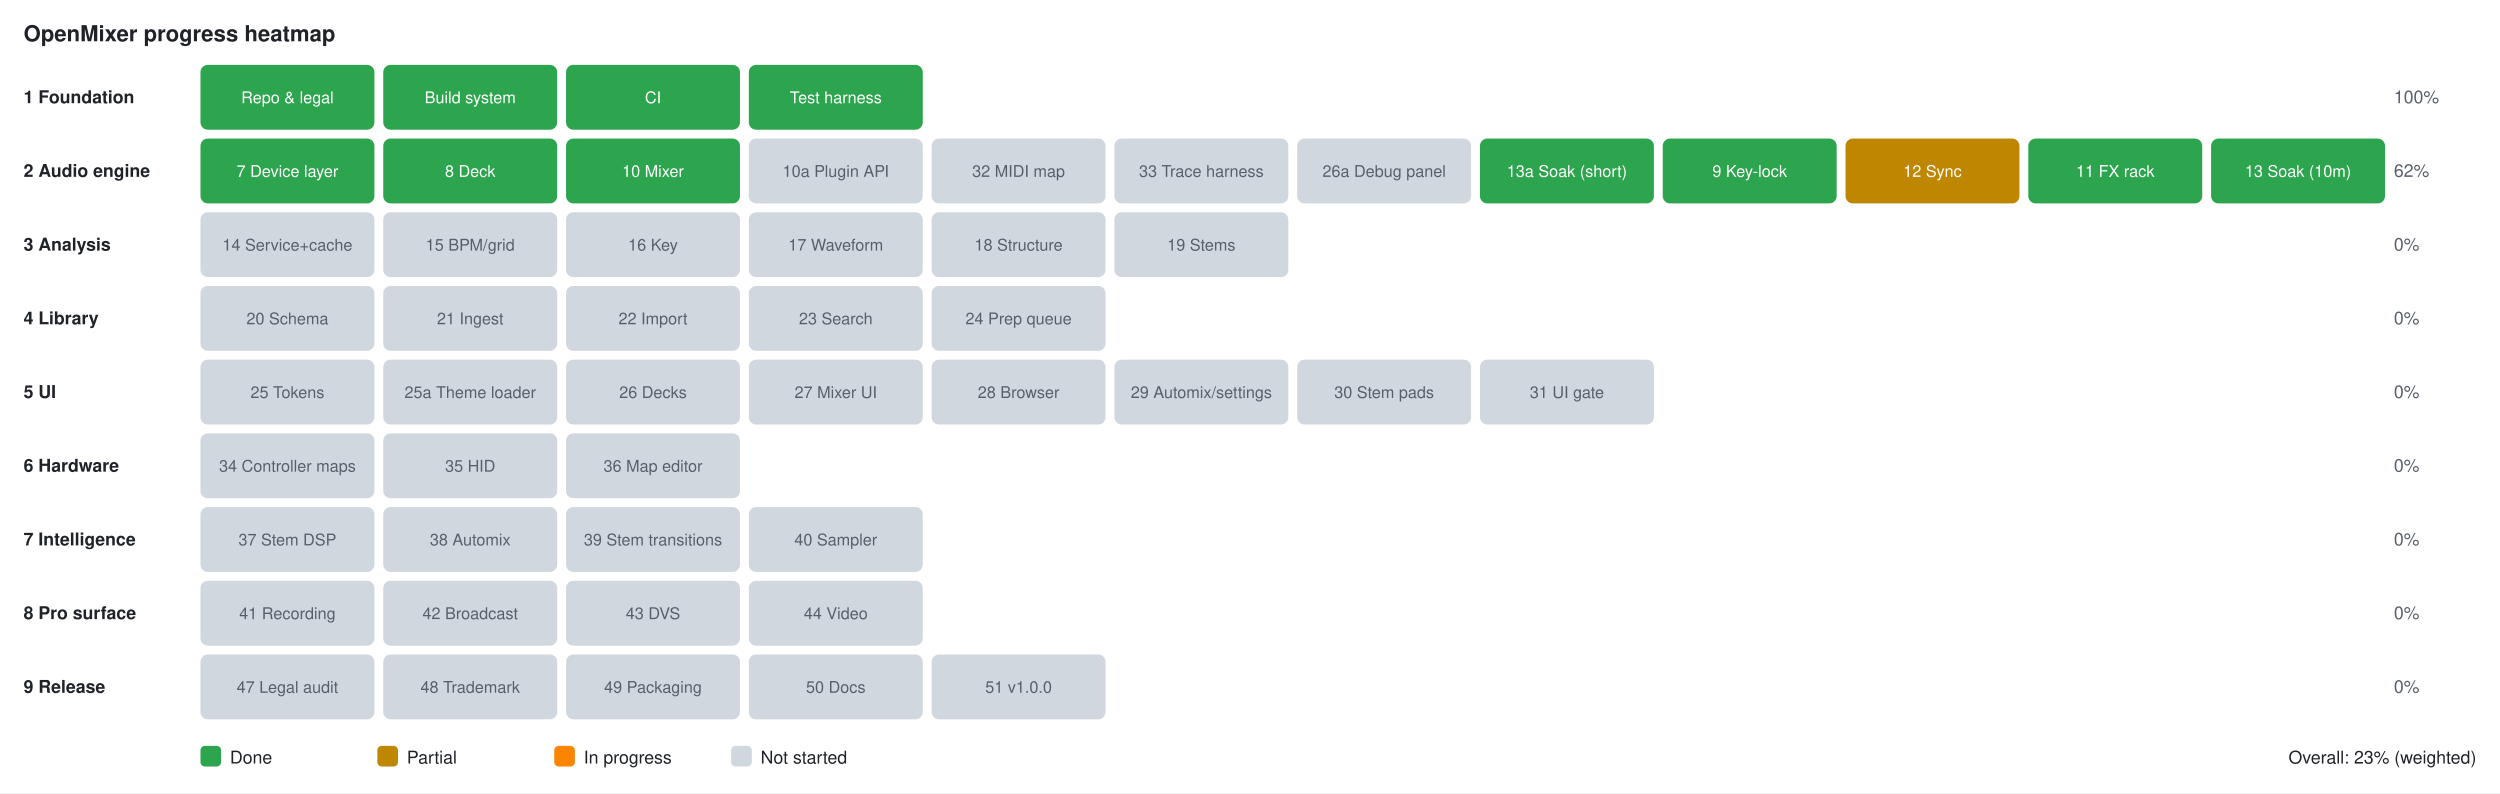
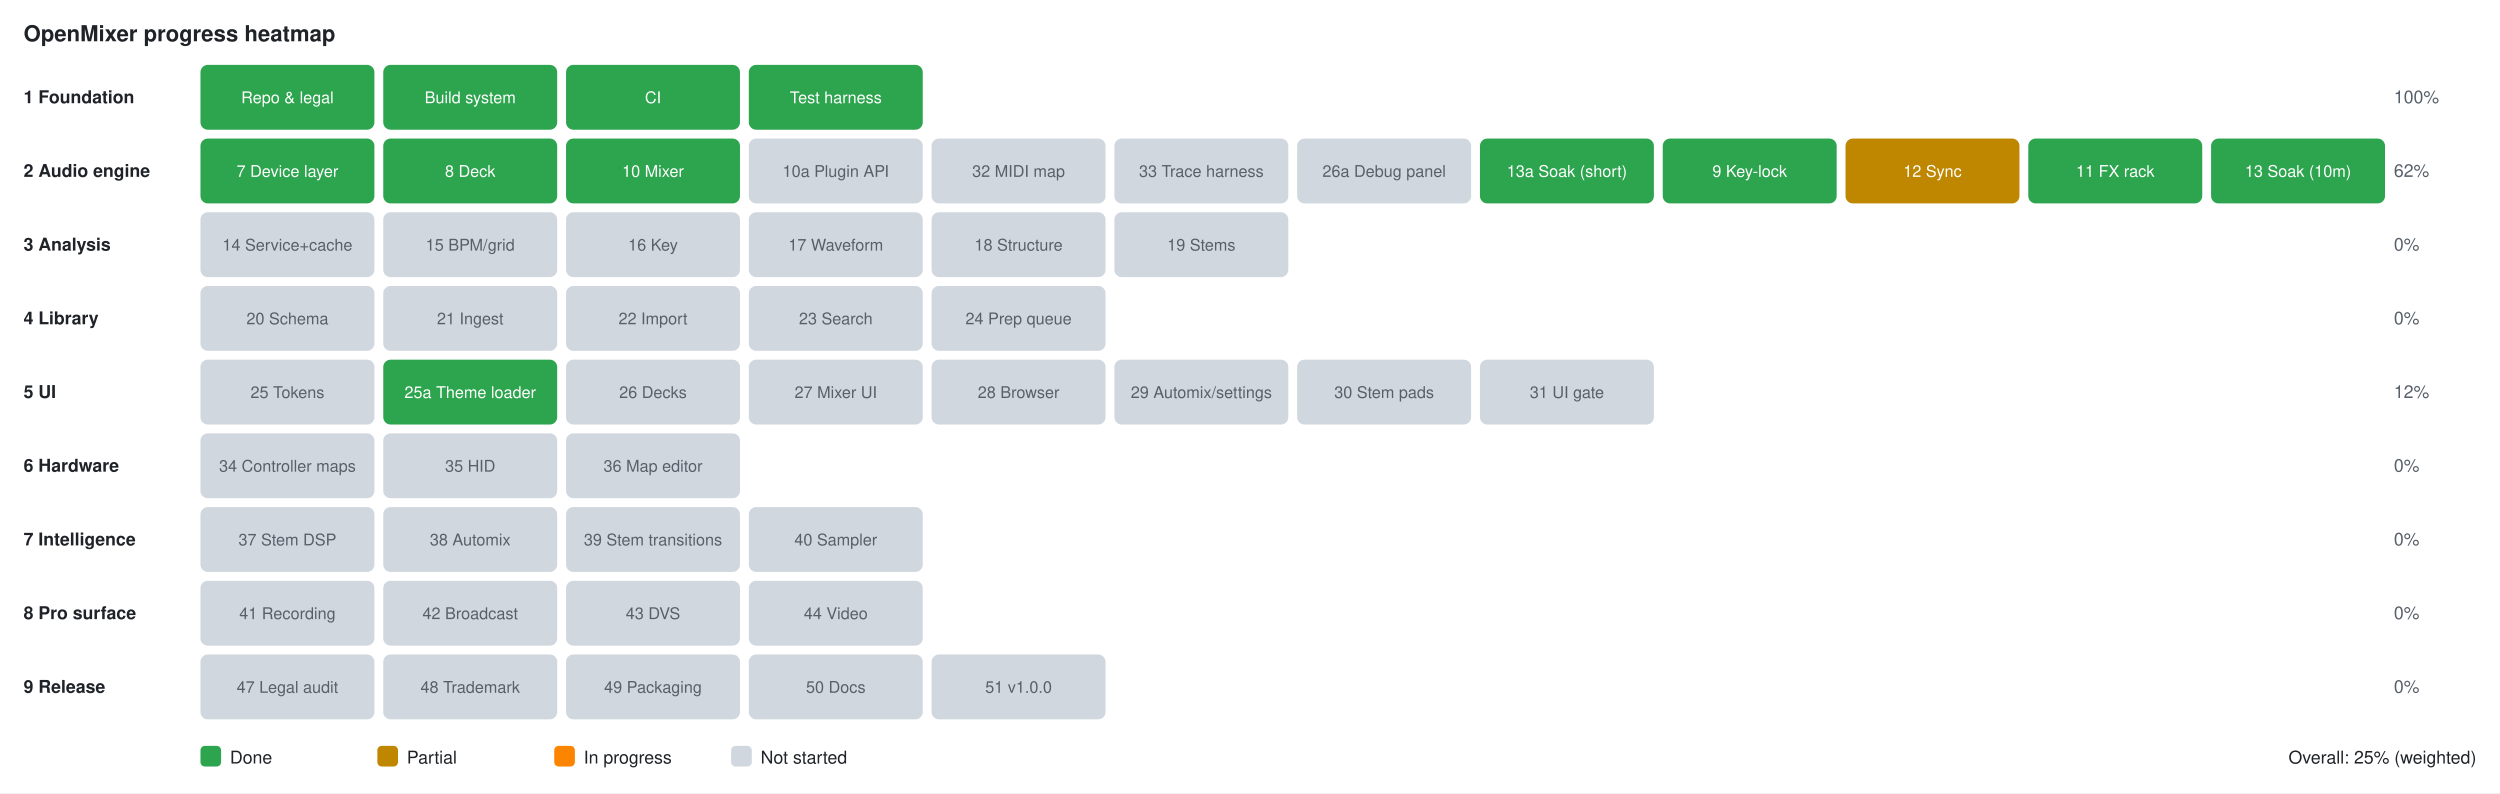
<svg xmlns="http://www.w3.org/2000/svg" width="1696" height="538" viewBox="0 0 1696 538" font-family="-apple-system,Segoe UI,Helvetica,Arial,sans-serif">
  <rect width="100%" height="100%" fill="#ffffff" />
  <text x="16" y="28" font-size="15" font-weight="600" fill="#1f2328">OpenMixer progress heatmap</text>
  <text x="16" y="70.0" font-size="12" font-weight="600" fill="#1f2328">1 Foundation</text>
  <g>
    <rect x="136" y="44" width="118" height="44" rx="5" fill="#2da44e" />
    <text x="195.0" y="70.0" font-size="11" text-anchor="middle" fill="#ffffff">Repo &amp; legal</text>
  </g>
  <g>
    <rect x="260" y="44" width="118" height="44" rx="5" fill="#2da44e" />
    <text x="319.0" y="70.0" font-size="11" text-anchor="middle" fill="#ffffff">Build system</text>
  </g>
  <g>
    <rect x="384" y="44" width="118" height="44" rx="5" fill="#2da44e" />
    <text x="443.0" y="70.0" font-size="11" text-anchor="middle" fill="#ffffff">CI</text>
  </g>
  <g>
    <rect x="508" y="44" width="118" height="44" rx="5" fill="#2da44e" />
    <text x="567.0" y="70.0" font-size="11" text-anchor="middle" fill="#ffffff">Test harness</text>
  </g>
  <text x="1624" y="70.0" font-size="12" fill="#57606a">100%</text>
  <text x="16" y="120.0" font-size="12" font-weight="600" fill="#1f2328">2 Audio engine</text>
  <g>
    <rect x="136" y="94" width="118" height="44" rx="5" fill="#2da44e" />
    <text x="195.0" y="120.0" font-size="11" text-anchor="middle" fill="#ffffff">7 Device layer</text>
  </g>
  <g>
    <rect x="260" y="94" width="118" height="44" rx="5" fill="#2da44e" />
    <text x="319.0" y="120.0" font-size="11" text-anchor="middle" fill="#ffffff">8 Deck</text>
  </g>
  <g>
    <rect x="384" y="94" width="118" height="44" rx="5" fill="#2da44e" />
    <text x="443.0" y="120.0" font-size="11" text-anchor="middle" fill="#ffffff">10 Mixer</text>
  </g>
  <g>
    <rect x="508" y="94" width="118" height="44" rx="5" fill="#d0d7de" />
    <text x="567.0" y="120.0" font-size="11" text-anchor="middle" fill="#57606a">10a Plugin API</text>
  </g>
  <g>
    <rect x="632" y="94" width="118" height="44" rx="5" fill="#d0d7de" />
    <text x="691.0" y="120.0" font-size="11" text-anchor="middle" fill="#57606a">32 MIDI map</text>
  </g>
  <g>
    <rect x="756" y="94" width="118" height="44" rx="5" fill="#d0d7de" />
    <text x="815.0" y="120.0" font-size="11" text-anchor="middle" fill="#57606a">33 Trace harness</text>
  </g>
  <g>
    <rect x="880" y="94" width="118" height="44" rx="5" fill="#d0d7de" />
    <text x="939.0" y="120.0" font-size="11" text-anchor="middle" fill="#57606a">26a Debug panel</text>
  </g>
  <g>
    <rect x="1004" y="94" width="118" height="44" rx="5" fill="#2da44e" />
    <text x="1063.0" y="120.0" font-size="11" text-anchor="middle" fill="#ffffff">13a Soak (short)</text>
  </g>
  <g>
    <rect x="1128" y="94" width="118" height="44" rx="5" fill="#2da44e" />
    <text x="1187.0" y="120.0" font-size="11" text-anchor="middle" fill="#ffffff">9 Key-lock</text>
  </g>
  <g>
    <rect x="1252" y="94" width="118" height="44" rx="5" fill="#bf8700" />
    <text x="1311.0" y="120.0" font-size="11" text-anchor="middle" fill="#ffffff">12 Sync</text>
  </g>
  <g>
    <rect x="1376" y="94" width="118" height="44" rx="5" fill="#2da44e" />
    <text x="1435.0" y="120.0" font-size="11" text-anchor="middle" fill="#ffffff">11 FX rack</text>
  </g>
  <g>
    <rect x="1500" y="94" width="118" height="44" rx="5" fill="#2da44e" />
    <text x="1559.0" y="120.0" font-size="11" text-anchor="middle" fill="#ffffff">13 Soak (10m)</text>
  </g>
  <text x="1624" y="120.0" font-size="12" fill="#57606a">62%</text>
  <text x="16" y="170.0" font-size="12" font-weight="600" fill="#1f2328">3 Analysis</text>
  <g>
    <rect x="136" y="144" width="118" height="44" rx="5" fill="#d0d7de" />
    <text x="195.0" y="170.0" font-size="11" text-anchor="middle" fill="#57606a">14 Service+cache</text>
  </g>
  <g>
    <rect x="260" y="144" width="118" height="44" rx="5" fill="#d0d7de" />
    <text x="319.0" y="170.0" font-size="11" text-anchor="middle" fill="#57606a">15 BPM/grid</text>
  </g>
  <g>
    <rect x="384" y="144" width="118" height="44" rx="5" fill="#d0d7de" />
    <text x="443.0" y="170.0" font-size="11" text-anchor="middle" fill="#57606a">16 Key</text>
  </g>
  <g>
    <rect x="508" y="144" width="118" height="44" rx="5" fill="#d0d7de" />
    <text x="567.0" y="170.0" font-size="11" text-anchor="middle" fill="#57606a">17 Waveform</text>
  </g>
  <g>
    <rect x="632" y="144" width="118" height="44" rx="5" fill="#d0d7de" />
    <text x="691.0" y="170.0" font-size="11" text-anchor="middle" fill="#57606a">18 Structure</text>
  </g>
  <g>
    <rect x="756" y="144" width="118" height="44" rx="5" fill="#d0d7de" />
    <text x="815.0" y="170.0" font-size="11" text-anchor="middle" fill="#57606a">19 Stems</text>
  </g>
  <text x="1624" y="170.0" font-size="12" fill="#57606a">0%</text>
  <text x="16" y="220.0" font-size="12" font-weight="600" fill="#1f2328">4 Library</text>
  <g>
    <rect x="136" y="194" width="118" height="44" rx="5" fill="#d0d7de" />
    <text x="195.0" y="220.0" font-size="11" text-anchor="middle" fill="#57606a">20 Schema</text>
  </g>
  <g>
    <rect x="260" y="194" width="118" height="44" rx="5" fill="#d0d7de" />
    <text x="319.0" y="220.0" font-size="11" text-anchor="middle" fill="#57606a">21 Ingest</text>
  </g>
  <g>
    <rect x="384" y="194" width="118" height="44" rx="5" fill="#d0d7de" />
    <text x="443.0" y="220.0" font-size="11" text-anchor="middle" fill="#57606a">22 Import</text>
  </g>
  <g>
    <rect x="508" y="194" width="118" height="44" rx="5" fill="#d0d7de" />
    <text x="567.0" y="220.0" font-size="11" text-anchor="middle" fill="#57606a">23 Search</text>
  </g>
  <g>
    <rect x="632" y="194" width="118" height="44" rx="5" fill="#d0d7de" />
    <text x="691.0" y="220.0" font-size="11" text-anchor="middle" fill="#57606a">24 Prep queue</text>
  </g>
  <text x="1624" y="220.0" font-size="12" fill="#57606a">0%</text>
  <text x="16" y="270.0" font-size="12" font-weight="600" fill="#1f2328">5 UI</text>
  <g>
    <rect x="136" y="244" width="118" height="44" rx="5" fill="#d0d7de" />
    <text x="195.0" y="270.0" font-size="11" text-anchor="middle" fill="#57606a">25 Tokens</text>
  </g>
  <g>
-     <rect x="260" y="244" width="118" height="44" rx="5" fill="#d0d7de" />
-     <text x="319.0" y="270.0" font-size="11" text-anchor="middle" fill="#57606a">25a Theme loader</text>
+     <rect x="260" y="244" width="118" height="44" rx="5" fill="#2da44e" />
+     <text x="319.0" y="270.0" font-size="11" text-anchor="middle" fill="#ffffff">25a Theme loader</text>
  </g>
  <g>
    <rect x="384" y="244" width="118" height="44" rx="5" fill="#d0d7de" />
    <text x="443.0" y="270.0" font-size="11" text-anchor="middle" fill="#57606a">26 Decks</text>
  </g>
  <g>
    <rect x="508" y="244" width="118" height="44" rx="5" fill="#d0d7de" />
    <text x="567.0" y="270.0" font-size="11" text-anchor="middle" fill="#57606a">27 Mixer UI</text>
  </g>
  <g>
    <rect x="632" y="244" width="118" height="44" rx="5" fill="#d0d7de" />
    <text x="691.0" y="270.0" font-size="11" text-anchor="middle" fill="#57606a">28 Browser</text>
  </g>
  <g>
    <rect x="756" y="244" width="118" height="44" rx="5" fill="#d0d7de" />
    <text x="815.0" y="270.0" font-size="11" text-anchor="middle" fill="#57606a">29 Automix/settings</text>
  </g>
  <g>
    <rect x="880" y="244" width="118" height="44" rx="5" fill="#d0d7de" />
    <text x="939.0" y="270.0" font-size="11" text-anchor="middle" fill="#57606a">30 Stem pads</text>
  </g>
  <g>
    <rect x="1004" y="244" width="118" height="44" rx="5" fill="#d0d7de" />
    <text x="1063.0" y="270.0" font-size="11" text-anchor="middle" fill="#57606a">31 UI gate</text>
  </g>
-   <text x="1624" y="270.0" font-size="12" fill="#57606a">0%</text>
+   <text x="1624" y="270.0" font-size="12" fill="#57606a">12%</text>
  <text x="16" y="320.0" font-size="12" font-weight="600" fill="#1f2328">6 Hardware</text>
  <g>
    <rect x="136" y="294" width="118" height="44" rx="5" fill="#d0d7de" />
    <text x="195.0" y="320.0" font-size="11" text-anchor="middle" fill="#57606a">34 Controller maps</text>
  </g>
  <g>
    <rect x="260" y="294" width="118" height="44" rx="5" fill="#d0d7de" />
    <text x="319.0" y="320.0" font-size="11" text-anchor="middle" fill="#57606a">35 HID</text>
  </g>
  <g>
    <rect x="384" y="294" width="118" height="44" rx="5" fill="#d0d7de" />
    <text x="443.0" y="320.0" font-size="11" text-anchor="middle" fill="#57606a">36 Map editor</text>
  </g>
  <text x="1624" y="320.0" font-size="12" fill="#57606a">0%</text>
  <text x="16" y="370.0" font-size="12" font-weight="600" fill="#1f2328">7 Intelligence</text>
  <g>
    <rect x="136" y="344" width="118" height="44" rx="5" fill="#d0d7de" />
    <text x="195.0" y="370.0" font-size="11" text-anchor="middle" fill="#57606a">37 Stem DSP</text>
  </g>
  <g>
    <rect x="260" y="344" width="118" height="44" rx="5" fill="#d0d7de" />
    <text x="319.0" y="370.0" font-size="11" text-anchor="middle" fill="#57606a">38 Automix</text>
  </g>
  <g>
    <rect x="384" y="344" width="118" height="44" rx="5" fill="#d0d7de" />
    <text x="443.0" y="370.0" font-size="11" text-anchor="middle" fill="#57606a">39 Stem transitions</text>
  </g>
  <g>
    <rect x="508" y="344" width="118" height="44" rx="5" fill="#d0d7de" />
    <text x="567.0" y="370.0" font-size="11" text-anchor="middle" fill="#57606a">40 Sampler</text>
  </g>
  <text x="1624" y="370.0" font-size="12" fill="#57606a">0%</text>
  <text x="16" y="420.0" font-size="12" font-weight="600" fill="#1f2328">8 Pro surface</text>
  <g>
    <rect x="136" y="394" width="118" height="44" rx="5" fill="#d0d7de" />
    <text x="195.0" y="420.0" font-size="11" text-anchor="middle" fill="#57606a">41 Recording</text>
  </g>
  <g>
    <rect x="260" y="394" width="118" height="44" rx="5" fill="#d0d7de" />
    <text x="319.0" y="420.0" font-size="11" text-anchor="middle" fill="#57606a">42 Broadcast</text>
  </g>
  <g>
    <rect x="384" y="394" width="118" height="44" rx="5" fill="#d0d7de" />
    <text x="443.0" y="420.0" font-size="11" text-anchor="middle" fill="#57606a">43 DVS</text>
  </g>
  <g>
    <rect x="508" y="394" width="118" height="44" rx="5" fill="#d0d7de" />
    <text x="567.0" y="420.0" font-size="11" text-anchor="middle" fill="#57606a">44 Video</text>
  </g>
  <text x="1624" y="420.0" font-size="12" fill="#57606a">0%</text>
  <text x="16" y="470.0" font-size="12" font-weight="600" fill="#1f2328">9 Release</text>
  <g>
    <rect x="136" y="444" width="118" height="44" rx="5" fill="#d0d7de" />
    <text x="195.0" y="470.0" font-size="11" text-anchor="middle" fill="#57606a">47 Legal audit</text>
  </g>
  <g>
    <rect x="260" y="444" width="118" height="44" rx="5" fill="#d0d7de" />
    <text x="319.0" y="470.0" font-size="11" text-anchor="middle" fill="#57606a">48 Trademark</text>
  </g>
  <g>
    <rect x="384" y="444" width="118" height="44" rx="5" fill="#d0d7de" />
    <text x="443.0" y="470.0" font-size="11" text-anchor="middle" fill="#57606a">49 Packaging</text>
  </g>
  <g>
    <rect x="508" y="444" width="118" height="44" rx="5" fill="#d0d7de" />
    <text x="567.0" y="470.0" font-size="11" text-anchor="middle" fill="#57606a">50 Docs</text>
  </g>
  <g>
    <rect x="632" y="444" width="118" height="44" rx="5" fill="#d0d7de" />
    <text x="691.0" y="470.0" font-size="11" text-anchor="middle" fill="#57606a">51 v1.0.0</text>
  </g>
  <text x="1624" y="470.0" font-size="12" fill="#57606a">0%</text>
  <rect x="136" y="506" width="14" height="14" rx="3" fill="#2da44e" />
  <text x="156" y="518" font-size="12" fill="#1f2328">Done</text>
  <rect x="256" y="506" width="14" height="14" rx="3" fill="#bf8700" />
  <text x="276" y="518" font-size="12" fill="#1f2328">Partial</text>
  <rect x="376" y="506" width="14" height="14" rx="3" fill="#fb8500" />
  <text x="396" y="518" font-size="12" fill="#1f2328">In progress</text>
  <rect x="496" y="506" width="14" height="14" rx="3" fill="#d0d7de" />
  <text x="516" y="518" font-size="12" fill="#1f2328">Not started</text>
-   <text x="1680" y="518" font-size="12" text-anchor="end" fill="#1f2328">Overall: 23% (weighted)</text>
+   <text x="1680" y="518" font-size="12" text-anchor="end" fill="#1f2328">Overall: 25% (weighted)</text>
</svg>
